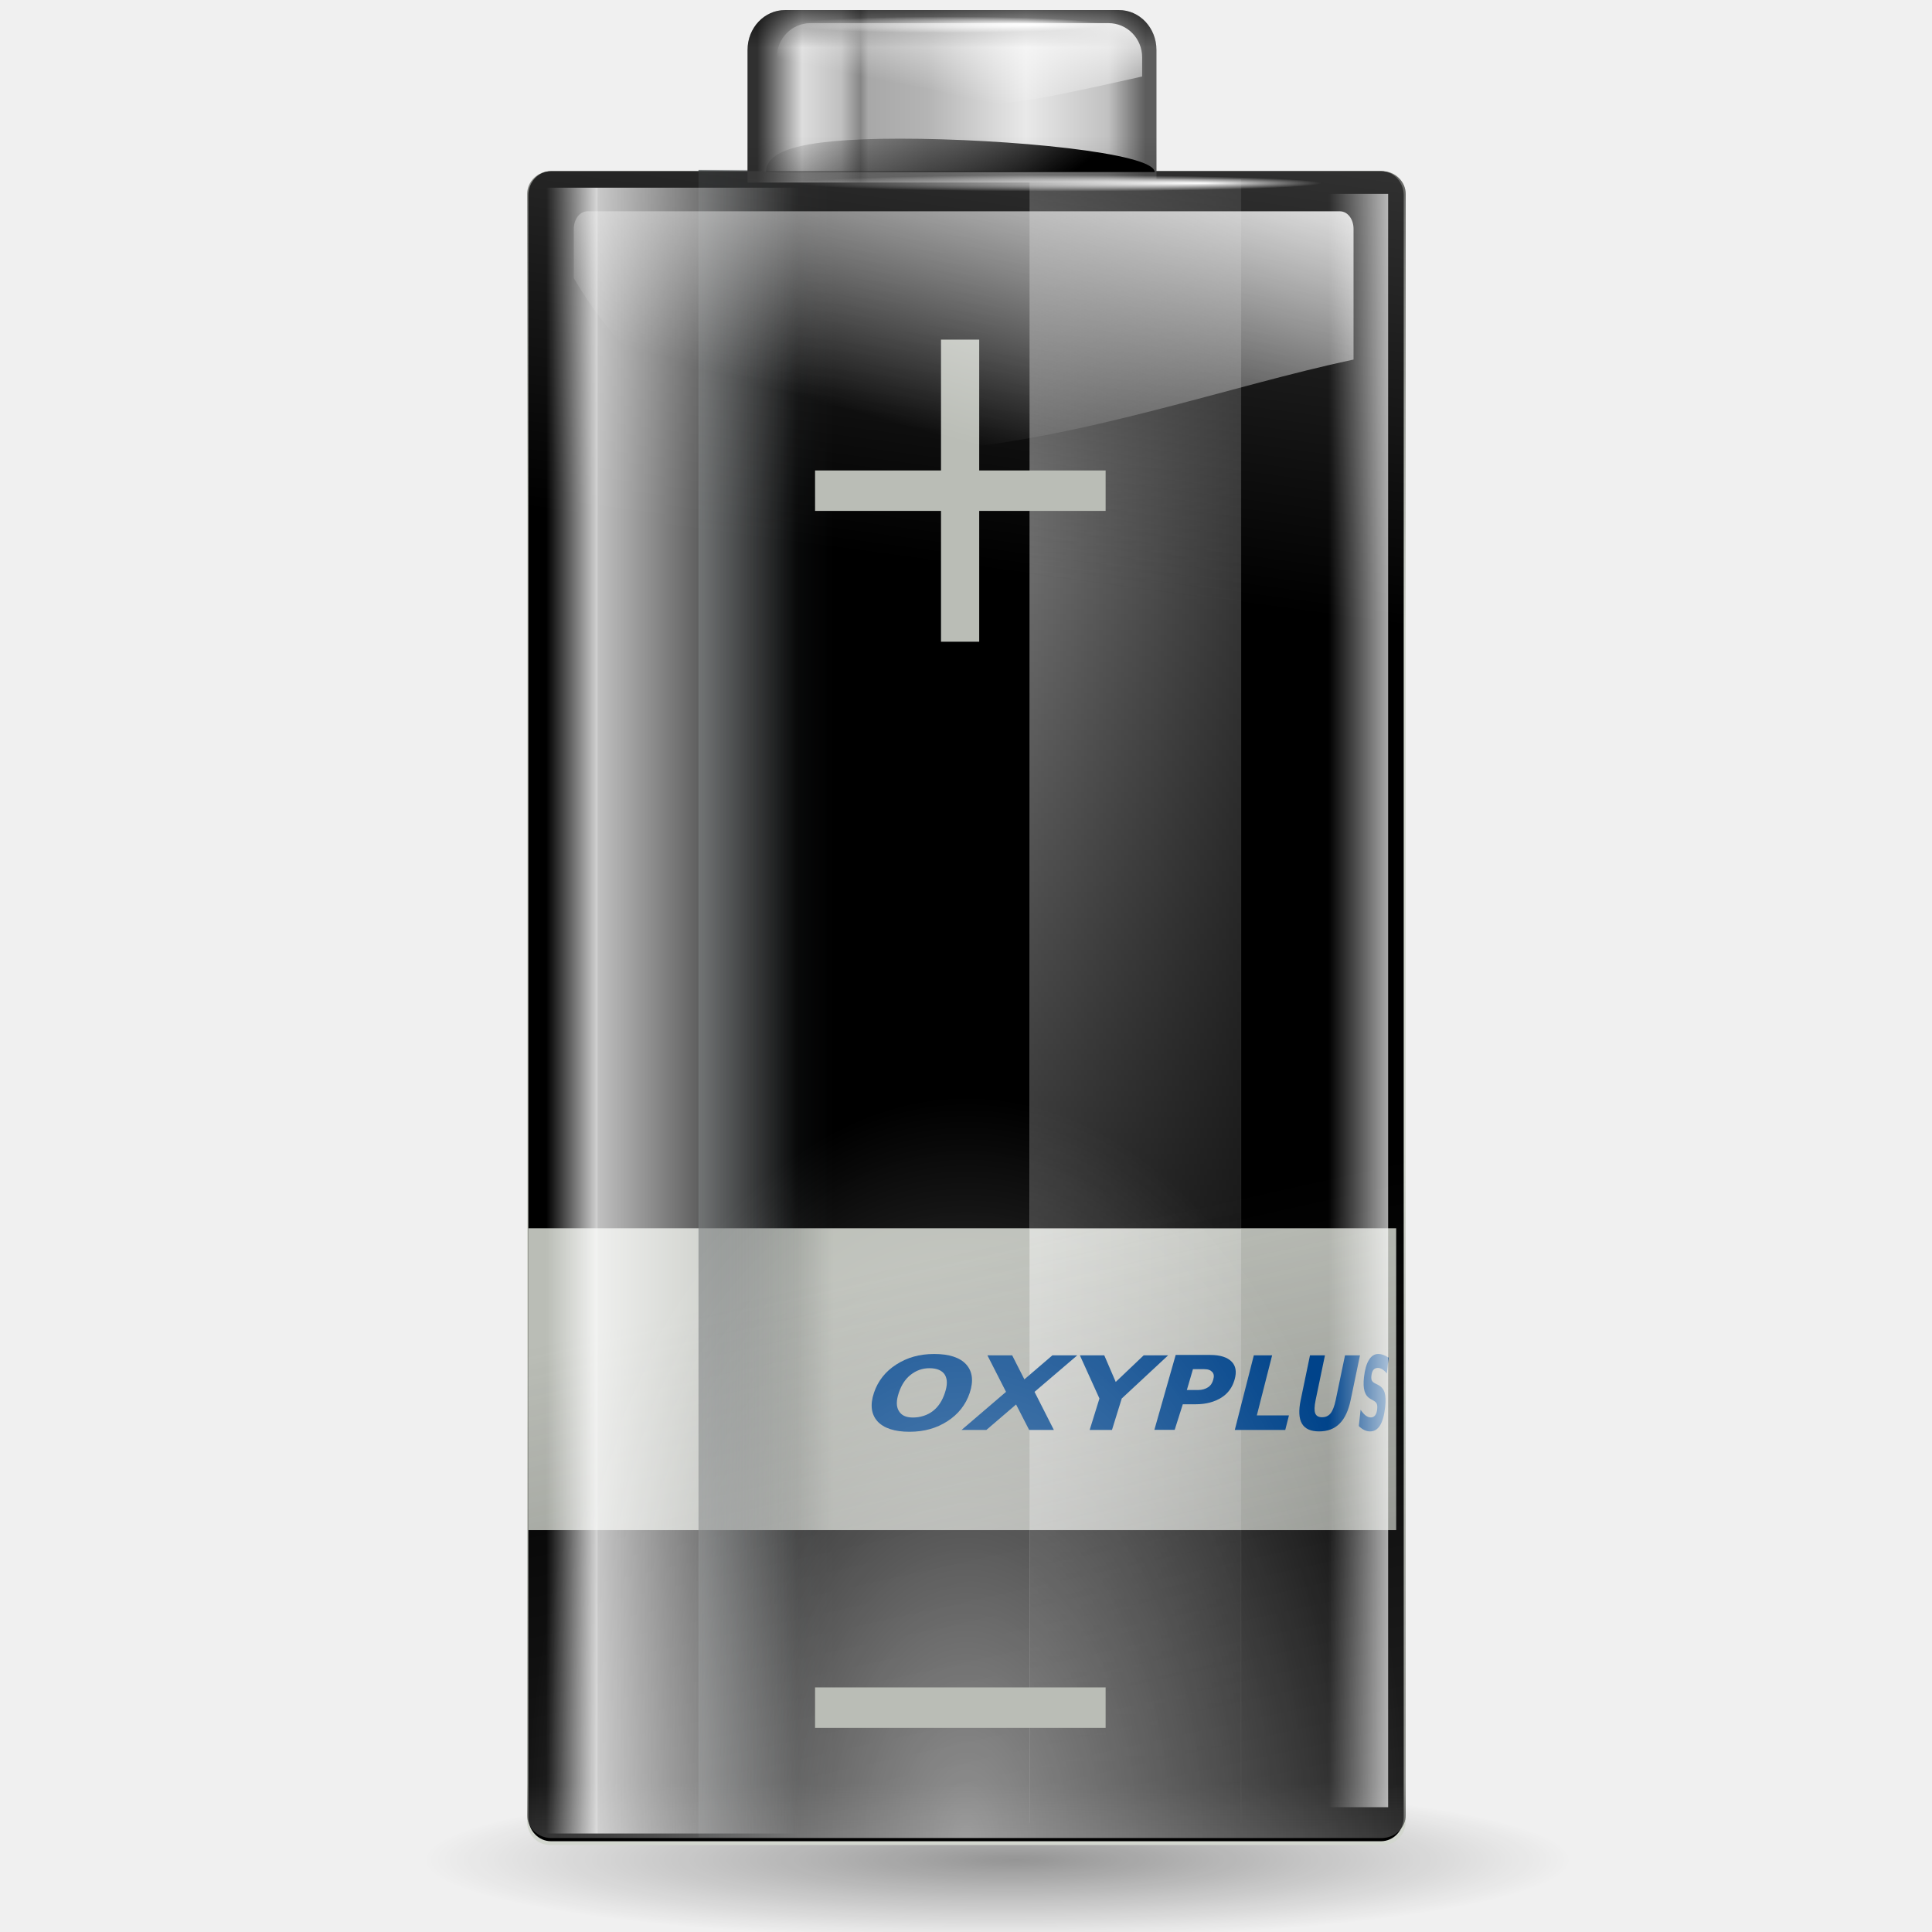
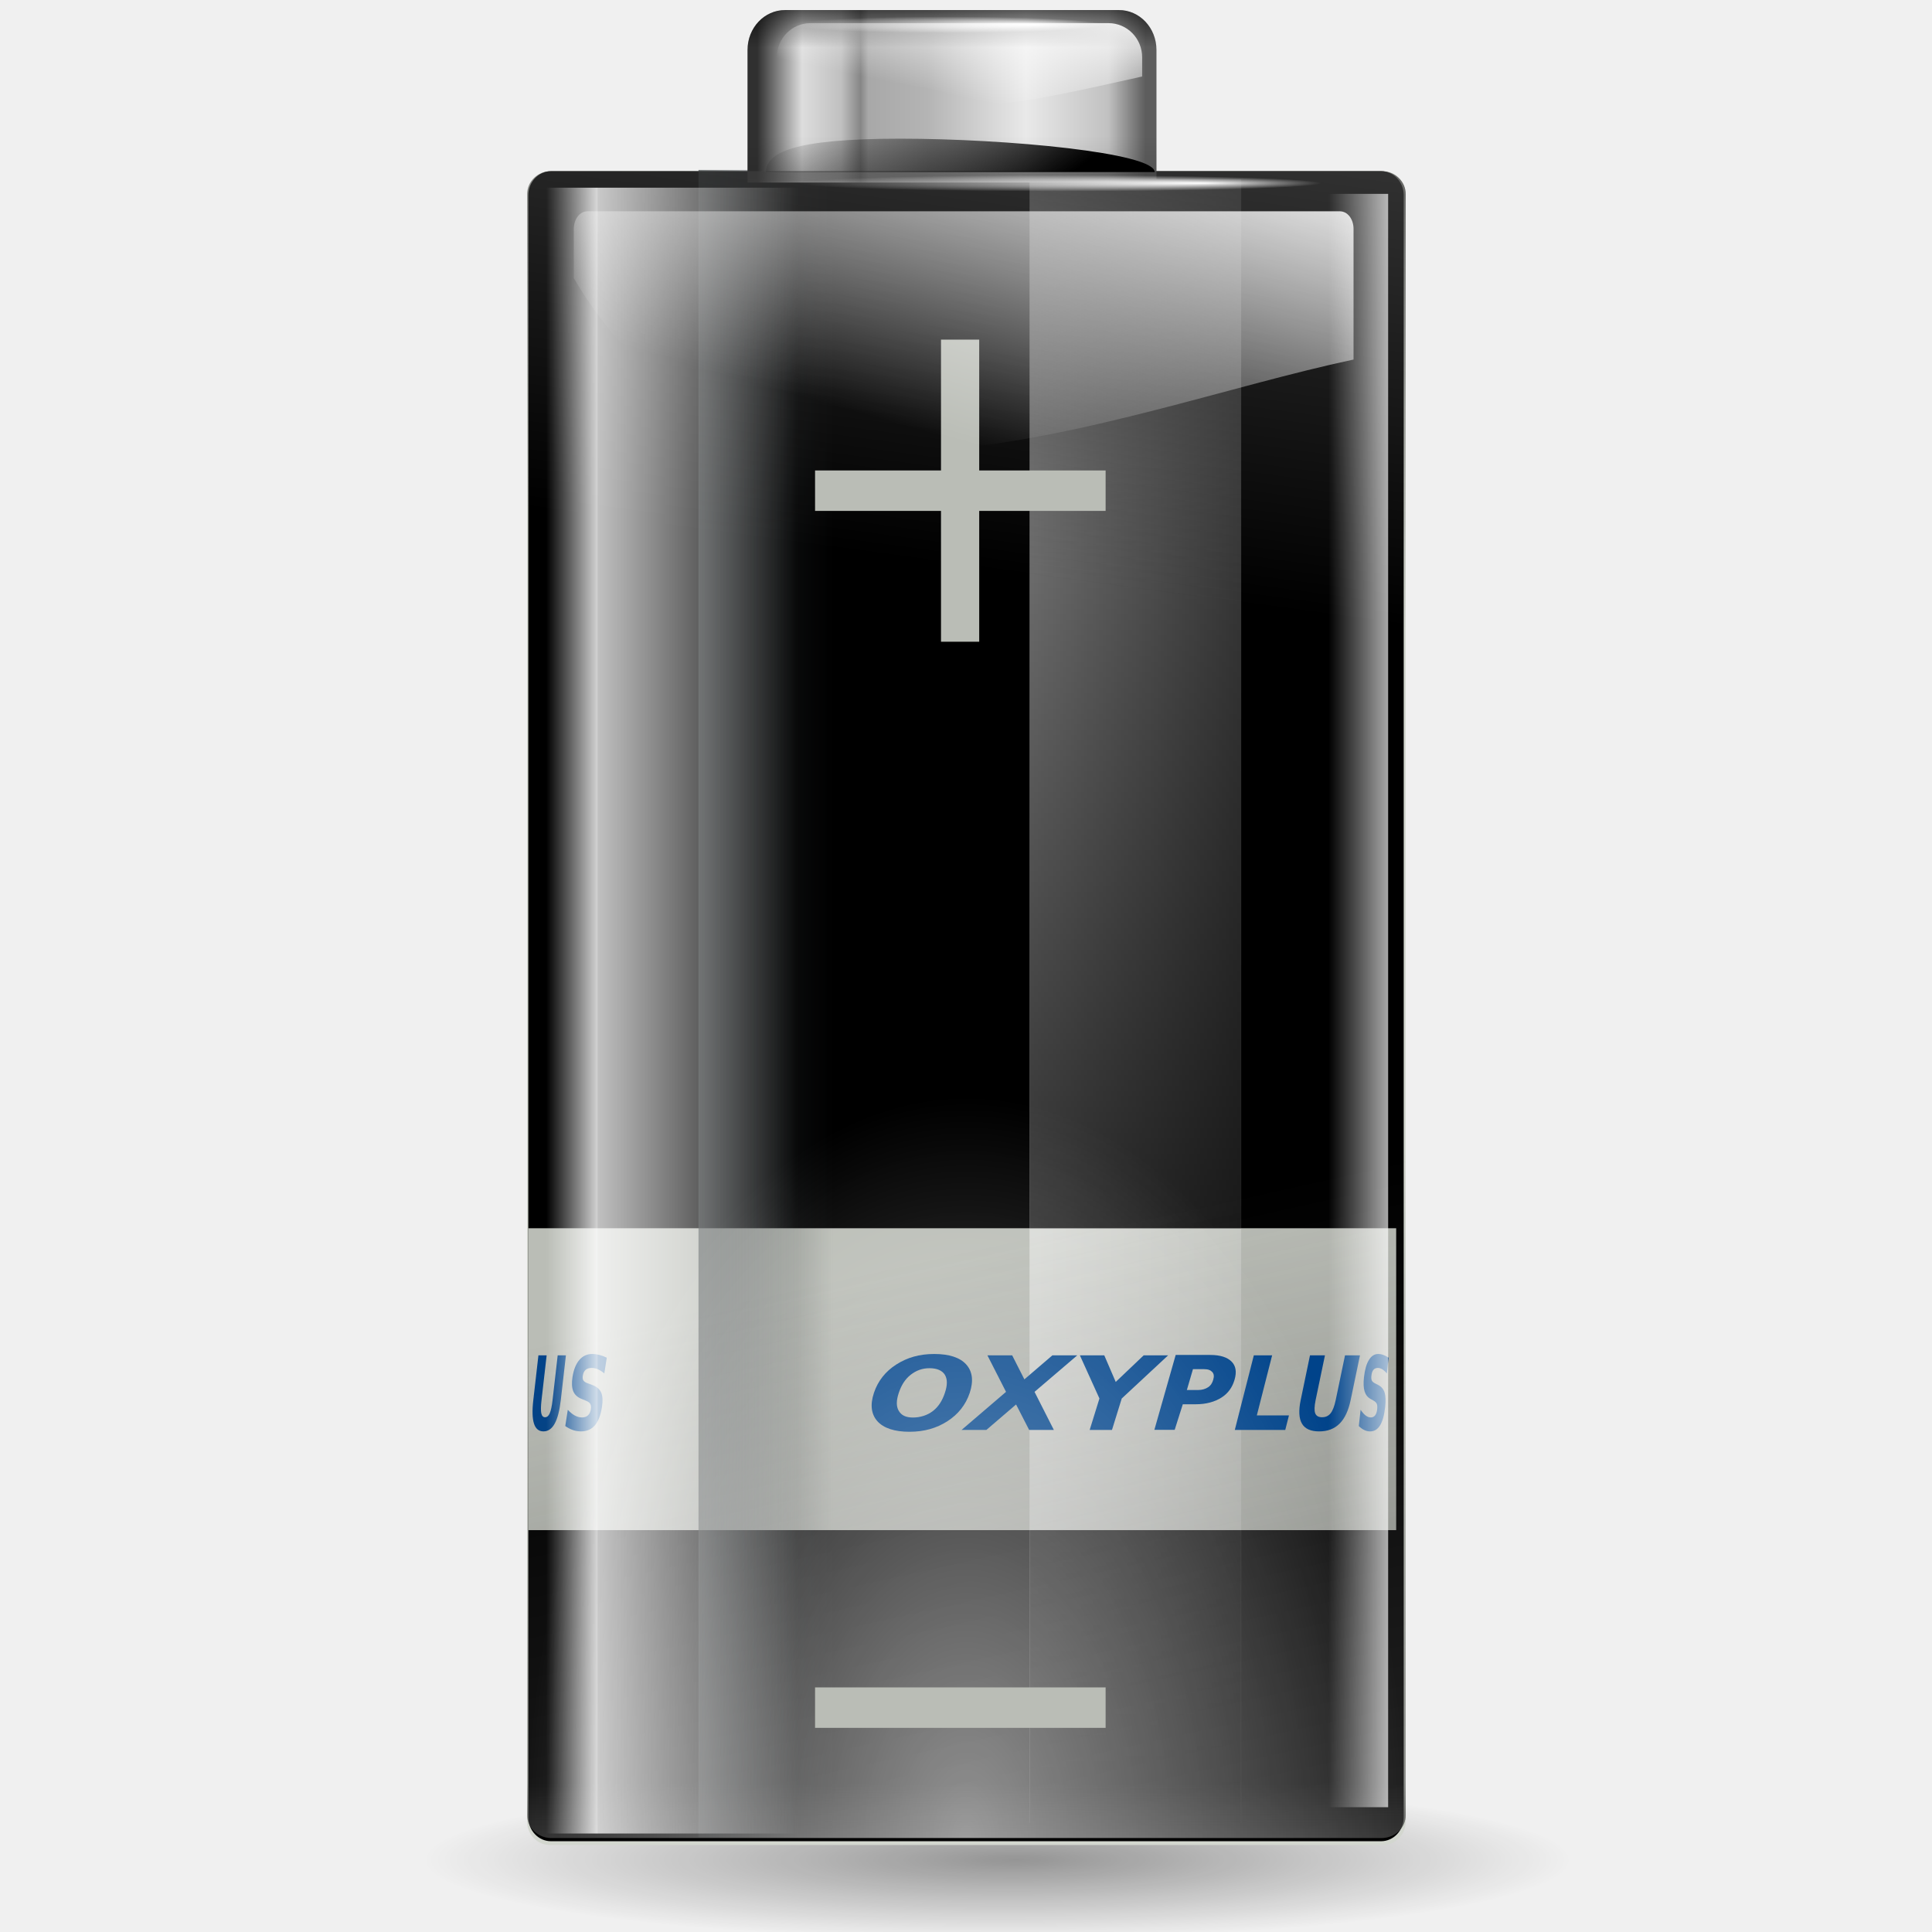
<svg xmlns="http://www.w3.org/2000/svg" xmlns:xlink="http://www.w3.org/1999/xlink" width="128" height="128" id="svg1307" version="1.0">
  <defs id="defs1309">
    <linearGradient id="linearGradient2852">
      <stop style="stop-color:black;stop-opacity:1;" offset="0" id="stop2854" />
      <stop style="stop-color:black;stop-opacity:0;" offset="1" id="stop2856" />
    </linearGradient>
    <linearGradient id="linearGradient2889">
      <stop style="stop-color:black;stop-opacity:1;" offset="0" id="stop2891" />
      <stop style="stop-color:black;stop-opacity:0;" offset="1" id="stop2893" />
    </linearGradient>
    <linearGradient id="linearGradient3832">
      <stop style="stop-color:white;stop-opacity:1;" offset="0" id="stop3834" />
      <stop style="stop-color:white;stop-opacity:0;" offset="1" id="stop3836" />
    </linearGradient>
    <linearGradient id="linearGradient3822">
      <stop style="stop-color:white;stop-opacity:1;" offset="0" id="stop3824" />
      <stop style="stop-color:white;stop-opacity:0;" offset="1" id="stop3826" />
    </linearGradient>
    <linearGradient id="linearGradient2919">
      <stop style="stop-color:white;stop-opacity:1;" offset="0" id="stop2921" />
      <stop style="stop-color:white;stop-opacity:0;" offset="1" id="stop2923" />
    </linearGradient>
    <linearGradient id="linearGradient2895">
      <stop style="stop-color:white;stop-opacity:1;" offset="0" id="stop2897" />
      <stop style="stop-color:white;stop-opacity:0;" offset="1" id="stop2899" />
    </linearGradient>
    <linearGradient id="linearGradient4081">
      <stop style="stop-color:#2e3436;stop-opacity:1;" offset="0" id="stop4083" />
      <stop style="stop-color:#2e3436;stop-opacity:0;" offset="1" id="stop4085" />
    </linearGradient>
    <linearGradient id="linearGradient3140">
      <stop style="stop-color:white;stop-opacity:1;" offset="0" id="stop3142" />
      <stop style="stop-color:white;stop-opacity:0;" offset="1" id="stop3144" />
    </linearGradient>
    <linearGradient xlink:href="#linearGradient2916" id="linearGradient3005" gradientUnits="userSpaceOnUse" gradientTransform="matrix(0.107489,0,0,1.017614,-43.15318,3.651065e-2)" x1="26.446" y1="65.76" x2="64.747" y2="65.76" />
    <linearGradient xlink:href="#linearGradient2916" id="linearGradient3008" gradientUnits="userSpaceOnUse" gradientTransform="matrix(0.67926,0,0,1.017614,17.32428,3.651065e-2)" x1="26.446" y1="65.76" x2="52.304" y2="65.76" />
    <linearGradient xlink:href="#linearGradient2874" id="linearGradient3011" gradientUnits="userSpaceOnUse" gradientTransform="matrix(1.068261,0,0,0.906718,15.68449,-131.9927)" x1="43.919" y1="7.845" x2="43.919" y2="15.315" />
    <linearGradient xlink:href="#linearGradient2874" id="linearGradient3014" gradientUnits="userSpaceOnUse" gradientTransform="matrix(1.068261,0,0,0.883896,15.68449,-131.7351)" x1="68.395" y1="-36.377" x2="43.919" y2="54.97" />
    <linearGradient xlink:href="#linearGradient2874" id="linearGradient3020" gradientUnits="userSpaceOnUse" gradientTransform="matrix(1.068261,0,0,1.017614,15.68449,-0.130603)" x1="69.079" y1="1.013" x2="63.575" y2="39.77" />
    <linearGradient xlink:href="#linearGradient3082" id="linearGradient3096" gradientUnits="userSpaceOnUse" x1="5.657" y1="6.085" x2="5.657" y2="1.464" gradientTransform="matrix(5.383907,0,0,5.700416,44.14056,0.666451)" />
    <linearGradient xlink:href="#linearGradient3082" id="linearGradient3092" gradientUnits="userSpaceOnUse" x1="5.559" y1="-0.26" x2="5.559" y2="0.434" gradientTransform="matrix(5.383907,0,0,5.700416,44.14056,0.666451)" />
    <linearGradient id="linearGradient3082">
      <stop style="stop-color:black;stop-opacity:1;" offset="0" id="stop3084" />
      <stop style="stop-color:black;stop-opacity:0;" offset="1" id="stop3086" />
    </linearGradient>
    <linearGradient id="linearGradient3041">
      <stop id="stop3043" offset="0" style="stop-color:#303030;stop-opacity:1;" />
      <stop style="stop-color:#ddd;stop-opacity:1;" offset="0.115" id="stop3045" />
      <stop id="stop2848" offset="0.216" style="stop-color:silver;stop-opacity:1;" />
      <stop id="stop3053" offset="0.266" style="stop-color:#868686;stop-opacity:1;" />
      <stop style="stop-color:#a8a8a8;stop-opacity:1;" offset="0.286" id="stop3057" />
      <stop style="stop-color:#b4b4b4;stop-opacity:1;" offset="0.437" id="stop3055" />
      <stop style="stop-color:#e9e9e9;stop-opacity:1;" offset="0.692" id="stop3047" />
      <stop id="stop3049" offset="0.904" style="stop-color:#c1c1c1;stop-opacity:1;" />
      <stop id="stop3051" offset="1" style="stop-color:#5d5d5d;stop-opacity:1;" />
    </linearGradient>
    <linearGradient xlink:href="#linearGradient3041" id="linearGradient3077" x1="1.121" y1="1.023" x2="5.898" y2="1.023" gradientUnits="userSpaceOnUse" gradientTransform="matrix(5.383907,0,0,5.700416,44.14056,0.666451)" />
    <linearGradient id="linearGradient2916">
      <stop style="stop-color:white;stop-opacity:1;" offset="0" id="stop2918" />
      <stop style="stop-color:white;stop-opacity:0;" offset="1" id="stop2920" />
    </linearGradient>
    <linearGradient id="linearGradient2874">
      <stop style="stop-color:#414141;stop-opacity:1;" offset="0" id="stop2876" />
      <stop style="stop-color:#414141;stop-opacity:0;" offset="1" id="stop2878" />
    </linearGradient>
    <linearGradient id="linearGradient3291">
      <stop style="stop-color:#000000;stop-opacity:1;" offset="0" id="stop3293" />
      <stop style="stop-color:#000000;stop-opacity:0;" offset="1" id="stop3295" />
    </linearGradient>
    <radialGradient xlink:href="#linearGradient3291" id="radialGradient3297" cx="63.912" cy="115.709" fx="66.023" fy="115.709" r="63.912" gradientTransform="matrix(1,0,0,0.197802,0,92.82166)" gradientUnits="userSpaceOnUse" />
    <radialGradient xlink:href="#linearGradient3140" id="radialGradient3146" cx="68" cy="-117.346" fx="68" fy="-117.346" r="28" gradientTransform="matrix(1.039419,0,0,1.753606,-6.652297,83.97952)" gradientUnits="userSpaceOnUse" />
    <linearGradient xlink:href="#linearGradient4081" id="linearGradient4087" x1="58.922" y1="67.719" x2="67.529" y2="67.719" gradientUnits="userSpaceOnUse" gradientTransform="matrix(1.039419,0,0,1.066307,-14.96767,-5.720918)" />
    <linearGradient xlink:href="#linearGradient2895" id="linearGradient2909" gradientUnits="userSpaceOnUse" x1="11.972" y1="1.837" x2="10.883" y2="5.901" gradientTransform="matrix(5.820761,0,0,6.162951,0,-7.186)" />
    <linearGradient xlink:href="#linearGradient2919" id="linearGradient2925" x1="16.154" y1="11.922" x2="15.121" y2="11.922" gradientUnits="userSpaceOnUse" gradientTransform="matrix(5.820761,0,0,6.162951,0,-7.186)" />
    <linearGradient xlink:href="#linearGradient3822" id="linearGradient3828" x1="11.434" y1="1.029" x2="11.175" y2="2.279" gradientUnits="userSpaceOnUse" gradientTransform="matrix(6.070472,0,0,6.162951,-2.208001,-7.186)" />
    <radialGradient xlink:href="#linearGradient3832" id="radialGradient3838" cx="12.308" cy="3.041" fx="13.945" fy="3.041" r="2.983" gradientTransform="matrix(1,0,0,2.962963e-2,0,2.950605)" gradientUnits="userSpaceOnUse" />
    <radialGradient xlink:href="#linearGradient3832" id="radialGradient3842" gradientUnits="userSpaceOnUse" gradientTransform="matrix(1,0,0,2.962963e-2,0,2.950605)" cx="12.308" cy="3.041" fx="13.945" fy="3.041" r="2.983" />
    <linearGradient xlink:href="#linearGradient2916" id="linearGradient1990" gradientUnits="userSpaceOnUse" gradientTransform="matrix(0.54455,0,0,0.961112,79.25267,6.41365)" x1="38.875" y1="67.528" x2="90.41" y2="67.528" />
    <linearGradient xlink:href="#linearGradient2889" id="linearGradient1997" gradientUnits="userSpaceOnUse" gradientTransform="translate(32.30306,-0.25)" x1="78.436" y1="119.182" x2="78.436" y2="30.72" />
    <linearGradient xlink:href="#linearGradient2852" id="linearGradient2858" x1="59.375" y1="10.719" x2="67.375" y2="21.719" gradientUnits="userSpaceOnUse" />
  </defs>
  <g id="layer1">
    <path style="opacity:0.381;fill:url(#radialGradient3297);fill-opacity:1;fill-rule:nonzero;stroke:none;stroke-width:0;stroke-linecap:round;stroke-linejoin:round;stroke-miterlimit:4;stroke-dasharray:none;stroke-dashoffset:4;stroke-opacity:1" id="path3289" d="M 127.824 115.709 A 63.912 12.642 0 1 1  0,115.709 A 63.912 12.642 0 1 1  127.824 115.709 z" transform="matrix(0.595487,0,0,0.416919,28.01696,74.98275)" />
    <rect y="11.34" x="34.925" height="110.896" width="58.208" id="rect4079" style="opacity:1;fill:#d3d7cf;fill-opacity:1;fill-rule:nonzero;stroke:none;stroke-width:0.04;stroke-linecap:round;stroke-linejoin:round;stroke-miterlimit:4;stroke-dasharray:none;stroke-dashoffset:4;stroke-opacity:1" rx="1.509" ry="1.548" />
    <rect style="opacity:1;fill:black;fill-opacity:1;fill-rule:nonzero;stroke:none;stroke-width:0.04;stroke-linecap:round;stroke-linejoin:round;stroke-miterlimit:4;stroke-dasharray:none;stroke-dashoffset:4;stroke-opacity:1" id="rect1970" width="58" height="110.643" x="35" y="11.343" rx="1.503" ry="1.591" />
    <rect style="opacity:1;fill:#babdb6;fill-opacity:1;fill-rule:nonzero;stroke:none;stroke-width:0.04;stroke-linecap:round;stroke-linejoin:round;stroke-miterlimit:4;stroke-dasharray:none;stroke-dashoffset:4;stroke-opacity:1" id="rect1982" width="57.5" height="20" x="35" y="81.375" rx="0" ry="0" />
+     <path id="path1980" d="M 35.672,89.795 L 36.217,89.795 L 35.878,92.758 C 35.831,93.166 35.826,93.458 35.862,93.635 C 35.9,93.809 35.983,93.896 36.112,93.896 C 36.242,93.896 36.346,93.809 36.422,93.635 C 36.5,93.458 36.563,93.166 36.609,92.758 L 36.949,89.795 L 37.494,89.795 L 37.154,92.758 C 37.074,93.457 36.939,93.978 36.75,94.32 C 36.561,94.662 36.313,94.833 36.005,94.833 C 35.698,94.833 35.489,94.662 35.379,94.32 C 35.268,93.978 35.252,93.457 35.333,92.758 L 35.672,89.795" style="font-size:3.372px;font-style:normal;font-variant:normal;font-weight:bold;font-stretch:normal;text-align:start;line-height:125%;writing-mode:lr-tb;text-anchor:start;fill:#00438a;fill-opacity:1;stroke:none;stroke-width:1px;stroke-linecap:butt;stroke-linejoin:miter;stroke-opacity:1;font-family:Bitstream Vera Sans" />
    <g transform="matrix(1,0,0,1.058788,-32.27941,-7.455428)" id="g1984">
      <rect style="opacity:0.46;fill:url(#linearGradient1990);fill-opacity:1;fill-rule:nonzero;stroke:none;stroke-width:0.04;stroke-linecap:round;stroke-linejoin:round;stroke-miterlimit:4;stroke-dasharray:none;stroke-dashoffset:4;stroke-opacity:1" id="rect1986" width="14.022" height="102.855" x="100.489" y="18.254" rx="0" ry="0" />
      <path style="fill:url(#linearGradient1997);fill-opacity:1;fill-rule:nonzero;stroke:none;stroke-width:0.04;stroke-linecap:round;stroke-linejoin:round;stroke-miterlimit:4;stroke-dasharray:none;stroke-dashoffset:4;stroke-opacity:1" d="M 12.219,11.875 L 12.219,81.375 L 26.219,81.375 L 26.219,11.875 L 12.219,11.875 z M 12.219,101.375 L 12.219,120.781 L 26.219,120.781 L 26.219,101.375 L 12.219,101.375 z " transform="matrix(1,0,0,0.944476,88.27941,7.041474)" id="rect1988" />
    </g>
    <rect style="opacity:0.63;fill:url(#linearGradient4087);fill-opacity:1;fill-rule:nonzero;stroke:none;stroke-width:0.04;stroke-linecap:round;stroke-linejoin:round;stroke-miterlimit:4;stroke-dasharray:none;stroke-dashoffset:4;stroke-opacity:1" id="rect4077" width="8.946" height="110.46" x="46.277" y="11.259" />
    <path id="path2276" d="M 50.893,3.281 L 50.893,0.487 L 50.893,3.281 z " style="fill:white;fill-opacity:0.757;fill-rule:nonzero;stroke:none;stroke-width:0.5;stroke-linecap:round;stroke-linejoin:round;stroke-miterlimit:4;stroke-dasharray:none;stroke-dashoffset:4;stroke-opacity:1" />
    <path style="fill:url(#linearGradient3077);fill-opacity:1.0;fill-rule:nonzero;stroke:none;stroke-width:0.04;stroke-linecap:round;stroke-linejoin:round;stroke-miterlimit:4;stroke-dashoffset:4;stroke-opacity:1" d="M 52.023,0.666 L 74.121,0.666 C 75.505,0.666 76.619,1.846 76.619,3.312 L 76.619,12.092 L 49.524,12.092 L 49.524,3.312 C 49.524,1.846 50.639,0.666 52.023,0.666 z " id="rect3069" />
    <path style="fill:url(#linearGradient3092);fill-opacity:1;fill-rule:nonzero;stroke:none;stroke-width:0.04;stroke-linecap:round;stroke-linejoin:round;stroke-miterlimit:4;stroke-dashoffset:4;stroke-opacity:1" d="M 52.023,0.666 L 74.121,0.666 C 75.505,0.666 76.619,1.846 76.619,3.312 L 76.619,6.643 L 49.524,6.643 L 49.524,3.312 C 49.524,1.846 50.639,0.666 52.023,0.666 z " id="path3090" />
    <path id="path3080" d="M 53.701,1.533 L 73.438,1.533 C 74.675,1.533 75.67,2.544 75.67,3.799 L 75.67,5.07 C 58.44,8.96 70.469,5.342 51.469,5.07 L 51.469,3.799 C 51.469,2.544 52.464,1.533 53.701,1.533 z " style="fill:url(#linearGradient3828);fill-opacity:1;fill-rule:nonzero;stroke:none;stroke-width:0.04;stroke-linecap:round;stroke-linejoin:round;stroke-miterlimit:4;stroke-dashoffset:4;stroke-opacity:1" />
    <path id="path3094" d="M 76.619,9.012 L 76.619,12.041 L 49.524,12.041 L 49.524,9.012 L 76.619,9.012 z " style="fill:url(#linearGradient3096);fill-opacity:1;fill-rule:nonzero;stroke:none;stroke-width:0.04;stroke-linecap:round;stroke-linejoin:round;stroke-miterlimit:4;stroke-dashoffset:4;stroke-opacity:1" />
    <rect ry="1.512" rx="1.602" y="11.34" x="34.925" height="39.208" width="58.208" id="rect2872" style="fill:url(#linearGradient3020);fill-opacity:1;fill-rule:nonzero;stroke:none;stroke-width:0.04;stroke-linecap:round;stroke-linejoin:round;stroke-miterlimit:4;stroke-dasharray:none;stroke-dashoffset:4;stroke-opacity:1" />
    <rect style="fill:url(#linearGradient3014);fill-opacity:1;fill-rule:nonzero;stroke:none;stroke-width:0.04;stroke-linecap:round;stroke-linejoin:round;stroke-miterlimit:4;stroke-dasharray:none;stroke-dashoffset:4;stroke-opacity:1" id="rect2882" width="58.208" height="62.872" x="34.925" y="-121.772" rx="1.602" ry="1.512" transform="scale(1,-1)" />
+     <path id="path1982" d="M 40.2,89.95 L 40.038,90.996 C 39.899,90.875 39.76,90.783 39.62,90.722 C 39.48,90.66 39.344,90.629 39.211,90.629 C 39.034,90.629 38.897,90.671 38.8,90.755 C 38.703,90.838 38.64,90.969 38.613,91.145 C 38.592,91.278 38.604,91.381 38.649,91.456 C 38.695,91.529 38.789,91.592 38.93,91.645 L 39.228,91.754 C 39.529,91.865 39.729,92.033 39.828,92.258 C 39.928,92.483 39.945,92.803 39.881,93.218 C 39.796,93.763 39.639,94.169 39.41,94.436 C 39.182,94.701 38.876,94.833 38.491,94.833 C 38.309,94.833 38.132,94.804 37.958,94.744 C 37.785,94.684 37.616,94.596 37.451,94.479 L 37.618,93.403 C 37.775,93.571 37.931,93.698 38.088,93.784 C 38.246,93.868 38.405,93.91 38.563,93.91 C 38.724,93.91 38.855,93.863 38.955,93.771 C 39.055,93.678 39.118,93.546 39.145,93.373 C 39.169,93.219 39.158,93.1 39.112,93.016 C 39.068,92.932 38.964,92.857 38.8,92.791 L 38.532,92.681 C 38.262,92.575 38.078,92.407 37.981,92.175 C 37.886,91.943 37.868,91.631 37.929,91.238 C 38.006,90.746 38.156,90.367 38.381,90.102 C 38.607,89.838 38.892,89.705 39.237,89.705 C 39.394,89.705 39.553,89.726 39.712,89.768 C 39.872,89.808 40.035,89.868 40.2,89.95" style="font-size:3.372px;font-style:normal;font-variant:normal;font-weight:bold;font-stretch:normal;text-align:start;line-height:125%;writing-mode:lr-tb;text-anchor:start;fill:#00438a;fill-opacity:1;stroke:none;stroke-width:1px;stroke-linecap:butt;stroke-linejoin:miter;stroke-opacity:1;font-family:Bitstream Vera Sans" />
    <g id="g2015" transform="matrix(1.7125,0,0,1.7125,-65.55001,-77.73791)">
      <path id="path1999" d="M 83.762,97.814 L 82.937,100.712 L 83.723,100.712 L 84.037,99.722 L 84.548,99.722 C 84.941,99.722 85.274,99.627 85.53,99.465 C 85.789,99.301 85.954,99.07 86.041,98.768 C 86.128,98.466 86.088,98.233 85.923,98.07 C 85.761,97.907 85.492,97.814 85.098,97.814 L 83.762,97.814 z M 84.43,98.364 L 84.862,98.364 C 85.017,98.364 85.112,98.404 85.177,98.474 C 85.241,98.544 85.253,98.639 85.216,98.768 C 85.179,98.896 85.124,98.99 85.02,99.061 C 84.915,99.131 84.781,99.171 84.626,99.171 L 84.194,99.171 L 84.43,98.364 z " style="font-size:3.372px;font-style:normal;font-variant:normal;font-weight:bold;font-stretch:normal;text-align:start;line-height:125%;writing-mode:lr-tb;text-anchor:start;fill:#00438a;fill-opacity:1;stroke:none;stroke-width:1px;stroke-linecap:butt;stroke-linejoin:miter;stroke-opacity:1;font-family:Bitstream Vera Sans" />
      <path id="path2005" d="M 74.421,97.777 C 73.844,97.777 73.376,97.915 72.957,98.181 C 72.541,98.446 72.244,98.813 72.088,99.281 C 71.932,99.748 71.986,100.116 72.225,100.382 C 72.466,100.647 72.884,100.786 73.461,100.786 C 74.039,100.786 74.508,100.647 74.925,100.382 C 75.341,100.116 75.638,99.748 75.794,99.281 C 75.95,98.813 75.896,98.446 75.657,98.181 C 75.418,97.915 75,97.777 74.421,97.777 z M 74.238,98.327 C 74.523,98.327 74.733,98.417 74.833,98.584 C 74.933,98.752 74.935,98.977 74.833,99.281 C 74.732,99.584 74.588,99.811 74.376,99.978 C 74.164,100.146 73.882,100.235 73.598,100.235 C 73.315,100.235 73.149,100.146 73.049,99.978 C 72.949,99.811 72.948,99.584 73.049,99.281 C 73.151,98.977 73.295,98.752 73.506,98.584 C 73.718,98.417 73.956,98.327 74.238,98.327 z " style="font-size:3.372px;font-style:normal;font-variant:normal;font-weight:bold;font-stretch:normal;text-align:start;line-height:125%;writing-mode:lr-tb;text-anchor:start;fill:#00438a;fill-opacity:1;stroke:none;stroke-width:1px;stroke-linecap:butt;stroke-linejoin:miter;stroke-opacity:1;font-family:Bitstream Vera Sans" />
      <path id="path2003" d="M 78.301,99.242 L 79.049,100.716 L 78.093,100.716 L 77.587,99.73 L 76.437,100.716 L 75.477,100.716 L 77.198,99.242 L 76.478,97.829 L 77.436,97.829 L 77.908,98.759 L 78.992,97.829 L 79.955,97.829 L 78.301,99.242" style="font-size:3.372px;font-style:normal;font-variant:normal;font-weight:bold;font-stretch:normal;text-align:start;line-height:125%;writing-mode:lr-tb;text-anchor:start;fill:#00438a;fill-opacity:1;stroke:none;stroke-width:1px;stroke-linecap:butt;stroke-linejoin:miter;stroke-opacity:1;font-family:Bitstream Vera Sans" />
      <path id="path2001" d="M 80.055,97.829 L 80.999,97.829 L 81.442,98.858 L 82.524,97.829 L 83.47,97.829 L 81.675,99.499 L 81.297,100.716 L 80.434,100.716 L 80.812,99.499 L 80.055,97.829" style="font-size:3.372px;font-style:normal;font-variant:normal;font-weight:bold;font-stretch:normal;text-align:start;line-height:125%;writing-mode:lr-tb;text-anchor:start;fill:#00438a;fill-opacity:1;stroke:none;stroke-width:1px;stroke-linecap:butt;stroke-linejoin:miter;stroke-opacity:1;font-family:Bitstream Vera Sans" />
      <path id="path1995" d="M 86.785,97.829 L 87.493,97.829 L 86.901,100.153 L 88.144,100.153 L 88.001,100.716 L 86.049,100.716 L 86.785,97.829" style="font-size:3.372px;font-style:normal;font-variant:normal;font-weight:bold;font-stretch:normal;text-align:start;line-height:125%;writing-mode:lr-tb;text-anchor:start;fill:#00438a;fill-opacity:1;stroke:none;stroke-width:1px;stroke-linecap:butt;stroke-linejoin:miter;stroke-opacity:1;font-family:Bitstream Vera Sans" />
      <path id="path1993" d="M 88.958,97.829 L 89.537,97.829 L 89.176,99.559 C 89.127,99.798 89.121,99.969 89.16,100.072 C 89.2,100.174 89.288,100.224 89.425,100.224 C 89.564,100.224 89.673,100.174 89.755,100.072 C 89.837,99.969 89.903,99.798 89.953,99.559 L 90.313,97.829 L 90.892,97.829 L 90.531,99.559 C 90.446,99.968 90.303,100.272 90.102,100.472 C 89.902,100.672 89.638,100.772 89.311,100.772 C 88.986,100.772 88.764,100.672 88.647,100.472 C 88.529,100.272 88.513,99.968 88.598,99.559 L 88.958,97.829" style="font-size:3.372px;font-style:normal;font-variant:normal;font-weight:bold;font-stretch:normal;text-align:start;line-height:125%;writing-mode:lr-tb;text-anchor:start;fill:#00438a;fill-opacity:1;stroke:none;stroke-width:1px;stroke-linecap:butt;stroke-linejoin:miter;stroke-opacity:1;font-family:Bitstream Vera Sans" />
      <path id="text1986" d="M 92,97.92 L 91.932,98.531 C 91.874,98.46 91.815,98.407 91.757,98.37 C 91.698,98.334 91.641,98.316 91.585,98.316 C 91.511,98.316 91.453,98.341 91.412,98.39 C 91.372,98.439 91.345,98.515 91.334,98.618 C 91.325,98.695 91.33,98.756 91.349,98.8 C 91.368,98.842 91.408,98.879 91.467,98.91 L 91.592,98.974 C 91.718,99.038 91.802,99.136 91.844,99.267 C 91.886,99.399 91.893,99.586 91.866,99.828 C 91.831,100.146 91.765,100.384 91.668,100.54 C 91.573,100.694 91.444,100.772 91.283,100.772 C 91.207,100.772 91.132,100.754 91.059,100.719 C 90.986,100.685 90.915,100.633 90.846,100.565 L 90.916,99.936 C 90.982,100.034 91.048,100.108 91.114,100.159 C 91.18,100.208 91.247,100.232 91.313,100.232 C 91.381,100.232 91.436,100.205 91.478,100.151 C 91.52,100.097 91.546,100.02 91.557,99.919 C 91.567,99.829 91.563,99.759 91.544,99.71 C 91.525,99.661 91.481,99.617 91.413,99.579 L 91.3,99.515 C 91.187,99.453 91.11,99.354 91.069,99.219 C 91.029,99.084 91.021,98.901 91.047,98.672 C 91.079,98.385 91.142,98.164 91.237,98.009 C 91.331,97.854 91.451,97.777 91.596,97.777 C 91.662,97.777 91.728,97.789 91.795,97.814 C 91.863,97.837 91.931,97.872 92,97.92" style="font-size:3.372px;font-style:normal;font-variant:normal;font-weight:bold;font-stretch:normal;text-align:start;line-height:125%;writing-mode:lr-tb;text-anchor:start;fill:#00438a;fill-opacity:1;stroke:none;stroke-width:1px;stroke-linecap:butt;stroke-linejoin:miter;stroke-opacity:1;font-family:Bitstream Vera Sans" />
    </g>
    <rect transform="scale(1,-1)" ry="1.512" rx="1.602" y="-121.772" x="34.925" height="64.496" width="58.208" id="rect2886" style="opacity:1;fill:url(#linearGradient3011);fill-opacity:1;fill-rule:nonzero;stroke:none;stroke-width:0.04;stroke-linecap:round;stroke-linejoin:round;stroke-miterlimit:4;stroke-dasharray:none;stroke-dashoffset:4;stroke-opacity:1" />
    <rect ry="0" rx="0" y="12.435" x="39.624" height="109.04" width="21.681" id="rect2928" style="fill:url(#linearGradient3008);fill-opacity:1;fill-rule:nonzero;stroke:none;stroke-width:0.04;stroke-linecap:round;stroke-linejoin:round;stroke-miterlimit:4;stroke-dasharray:none;stroke-dashoffset:4;stroke-opacity:1" />
    <rect transform="scale(-1,1)" style="fill:url(#linearGradient3005);fill-opacity:1;fill-rule:nonzero;stroke:none;stroke-width:0.04;stroke-linecap:round;stroke-linejoin:round;stroke-miterlimit:4;stroke-dasharray:none;stroke-dashoffset:4;stroke-opacity:1" id="rect2930" width="3.431" height="109.04" x="-39.624" y="12.435" rx="0" ry="0" />
    <rect style="opacity:0.525;fill:url(#radialGradient3146);fill-opacity:1;fill-rule:nonzero;stroke:none;stroke-width:0.04;stroke-linecap:round;stroke-linejoin:round;stroke-miterlimit:4;stroke-dasharray:none;stroke-dashoffset:4;stroke-opacity:1" id="rect3136" width="58.208" height="64.496" x="34.925" y="-121.772" rx="1.602" ry="1.512" transform="scale(1,-1)" />
    <path style="font-size:30.748px;font-style:normal;font-variant:normal;font-weight:normal;font-stretch:normal;text-align:start;line-height:125%;writing-mode:lr-tb;text-anchor:start;fill:#babdb6;fill-opacity:1;stroke:none;stroke-width:1px;stroke-linecap:butt;stroke-linejoin:miter;stroke-opacity:1;font-family:Bitstream Vera Sans" d="M 62.344,22.501 L 62.344,31.169 L 54,31.169 L 54,33.849 L 62.344,33.849 L 62.344,42.516 L 64.875,42.516 L 64.875,33.849 L 73.25,33.849 L 73.25,31.169 L 64.875,31.169 L 64.875,22.501 L 62.344,22.501 z M 54,111.795 L 54,114.475 L 73.25,114.475 L 73.25,111.795 L 54,111.795 z " id="text2857" />
    <path style="opacity:1;fill:url(#linearGradient2909);fill-opacity:1;fill-rule:nonzero;stroke:none;stroke-width:0.04;stroke-linecap:round;stroke-linejoin:round;stroke-miterlimit:4;stroke-dasharray:none;stroke-dashoffset:4;stroke-opacity:1" d="M 38.926,13.999 C 38.372,13.999 38.017,14.568 38.017,15.155 L 38.017,18.429 C 49.606,38.156 73.368,27.29 89.676,23.821 L 89.676,15.155 C 89.676,14.568 89.321,13.999 88.767,13.999 L 38.926,13.999 z " id="rect2885" />
    <rect style="opacity:1;fill:url(#linearGradient2925);fill-opacity:1;fill-rule:nonzero;stroke:none;stroke-width:0.04;stroke-linecap:round;stroke-linejoin:round;stroke-miterlimit:4;stroke-dasharray:none;stroke-dashoffset:4;stroke-opacity:1" id="rect2917" width="4.657" height="106.889" x="87.311" y="12.844" />
    <path style="opacity:1;fill:url(#radialGradient3838);fill-opacity:1;fill-rule:nonzero;stroke:none;stroke-width:0.04;stroke-linecap:round;stroke-linejoin:round;stroke-miterlimit:4;stroke-dasharray:none;stroke-dashoffset:4;stroke-opacity:1" id="path3830" d="M 15.291 3.041 A 2.983 0.088 0 1 1  9.325,3.041 A 2.983 0.088 0 1 1  15.291 3.041 z" transform="matrix(5.820761,0,0,6.162951,-1.467542,-6.603207)" />
    <path transform="matrix(3.47564,0,0,6.162951,19.9766,-17.09948)" d="M 15.291 3.041 A 2.983 0.088 0 1 1  9.325,3.041 A 2.983 0.088 0 1 1  15.291 3.041 z" id="path3840" style="opacity:1;fill:url(#radialGradient3842);fill-opacity:1;fill-rule:nonzero;stroke:none;stroke-width:0.04;stroke-linecap:round;stroke-linejoin:round;stroke-miterlimit:4;stroke-dasharray:none;stroke-dashoffset:4;stroke-opacity:1" />
    <path transform="matrix(-1,0,0,-1,127.25,24.4375)" style="fill:url(#linearGradient2858);fill-opacity:1;fill-rule:nonzero;stroke:none;stroke-width:0.04;stroke-linecap:round;stroke-linejoin:round;stroke-miterlimit:4;stroke-dashoffset:4;stroke-opacity:1" d="M 76.5,13.037 C 76.5,14.314 74.732,15.25 67.625,15.25 C 60.518,15.25 50.75,14.314 50.75,13.037 C 50.75,13.037 50.75,13.037 50.75,13.037 L 63.625,13.037 L 76.5,13.037 z " id="path2850" />
  </g>
</svg>
